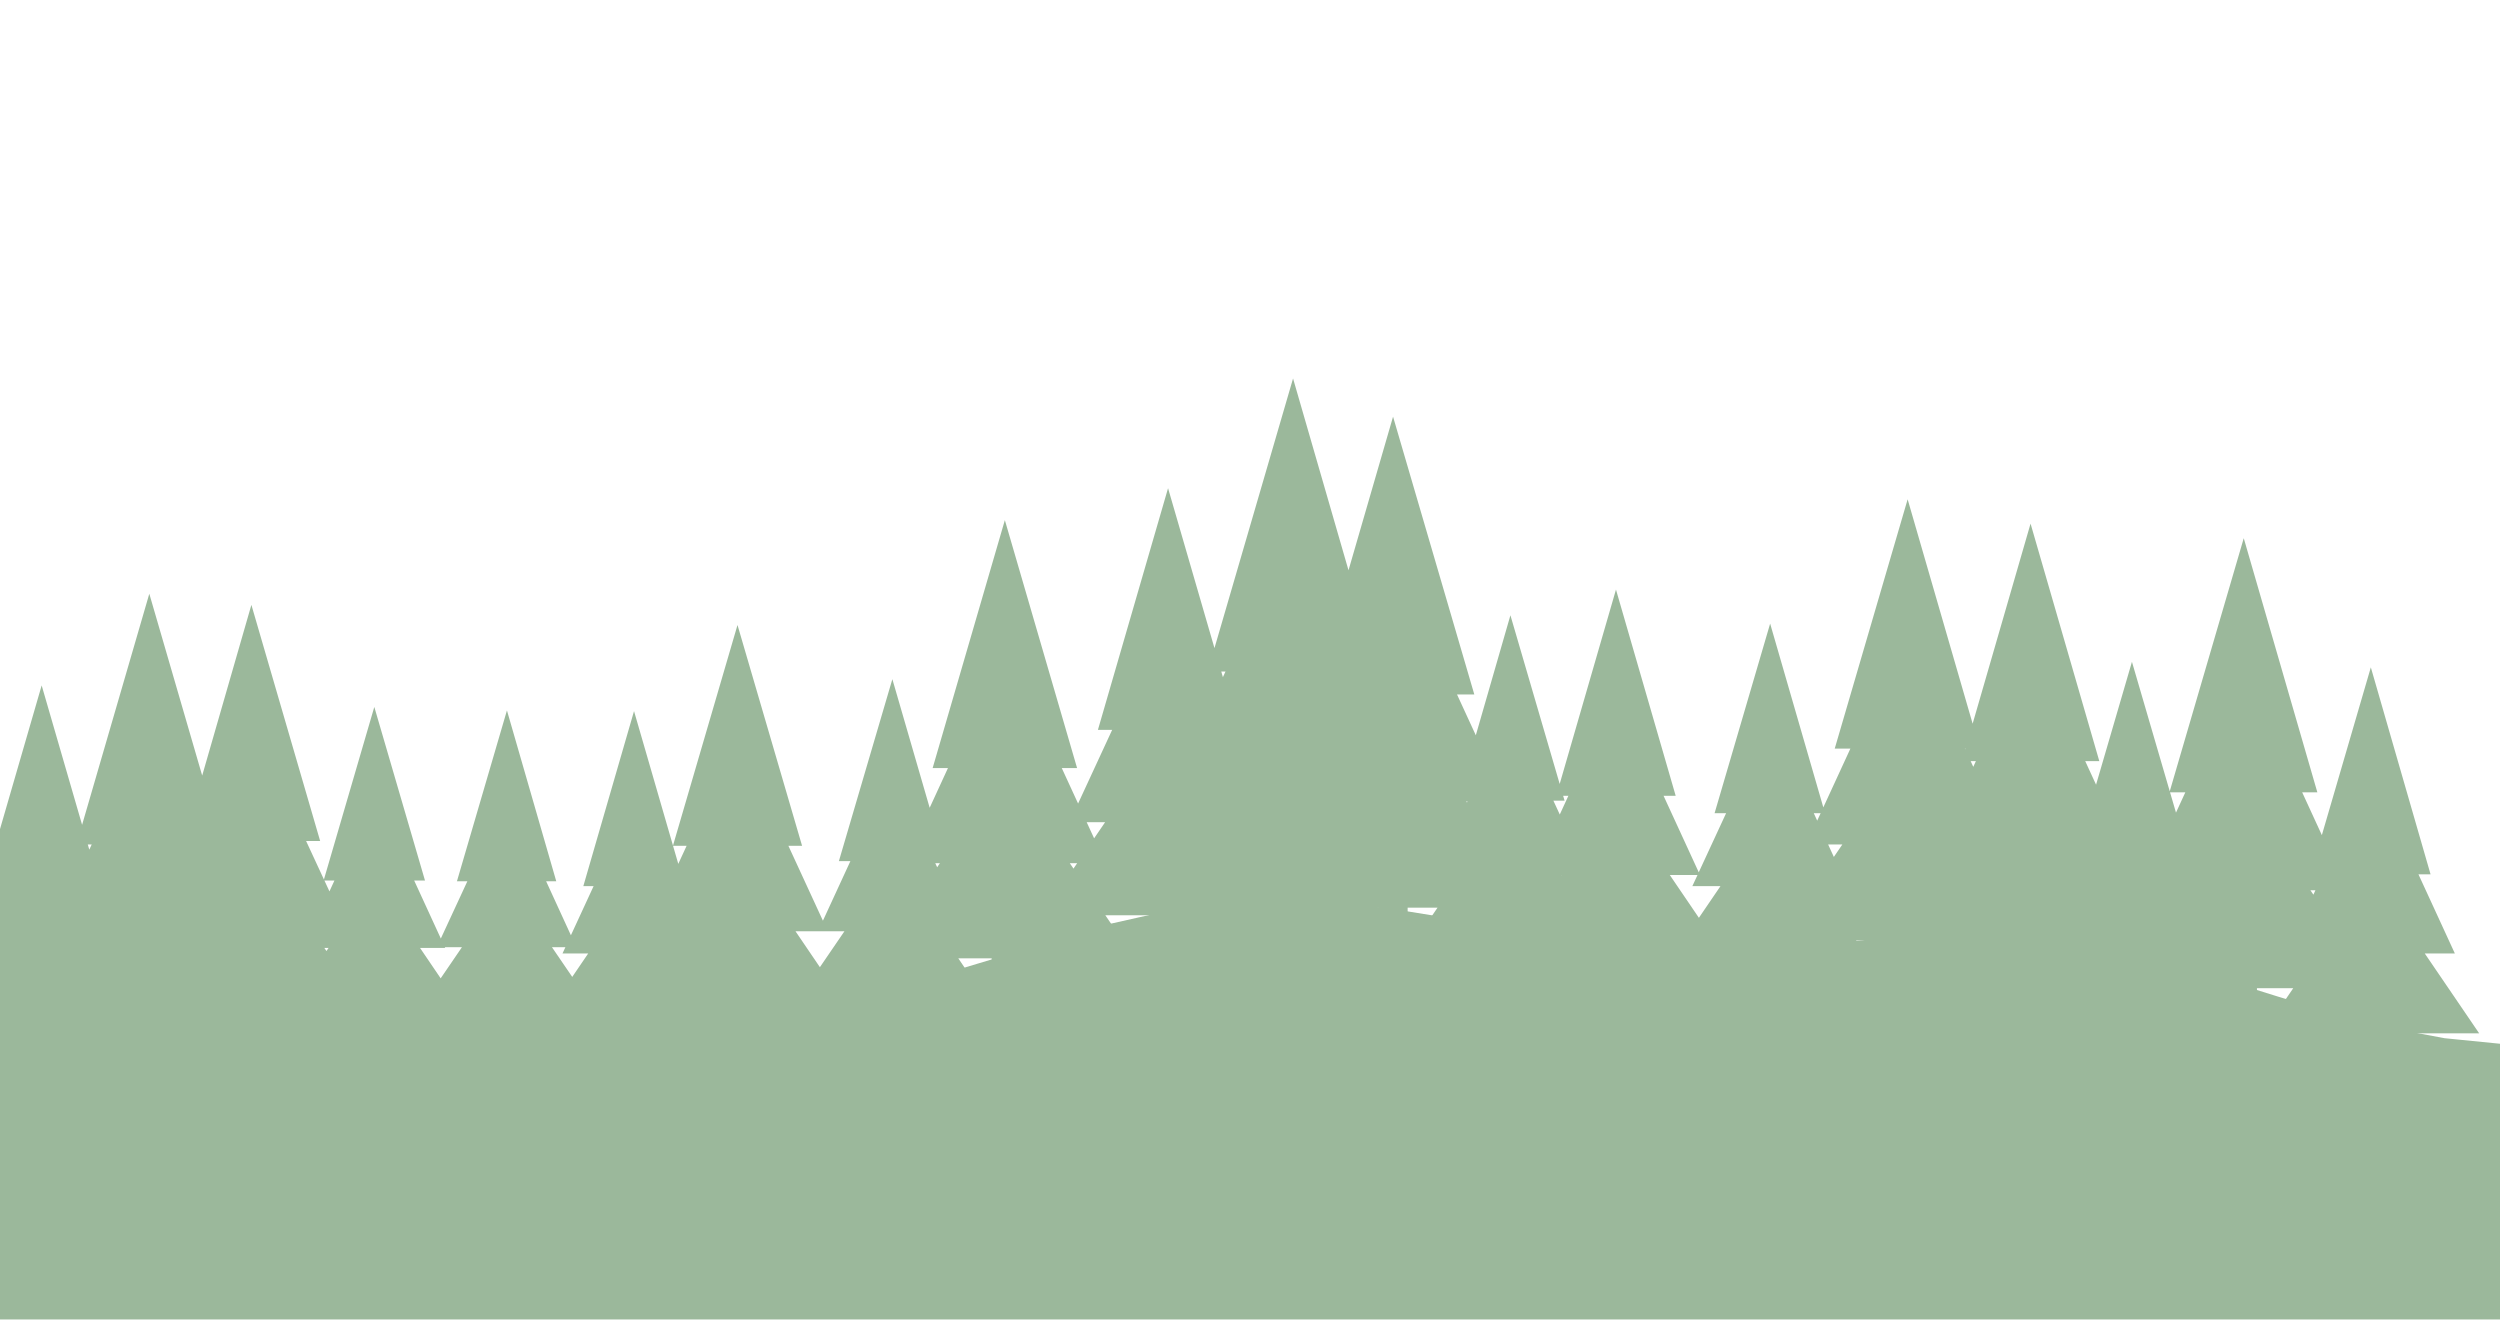
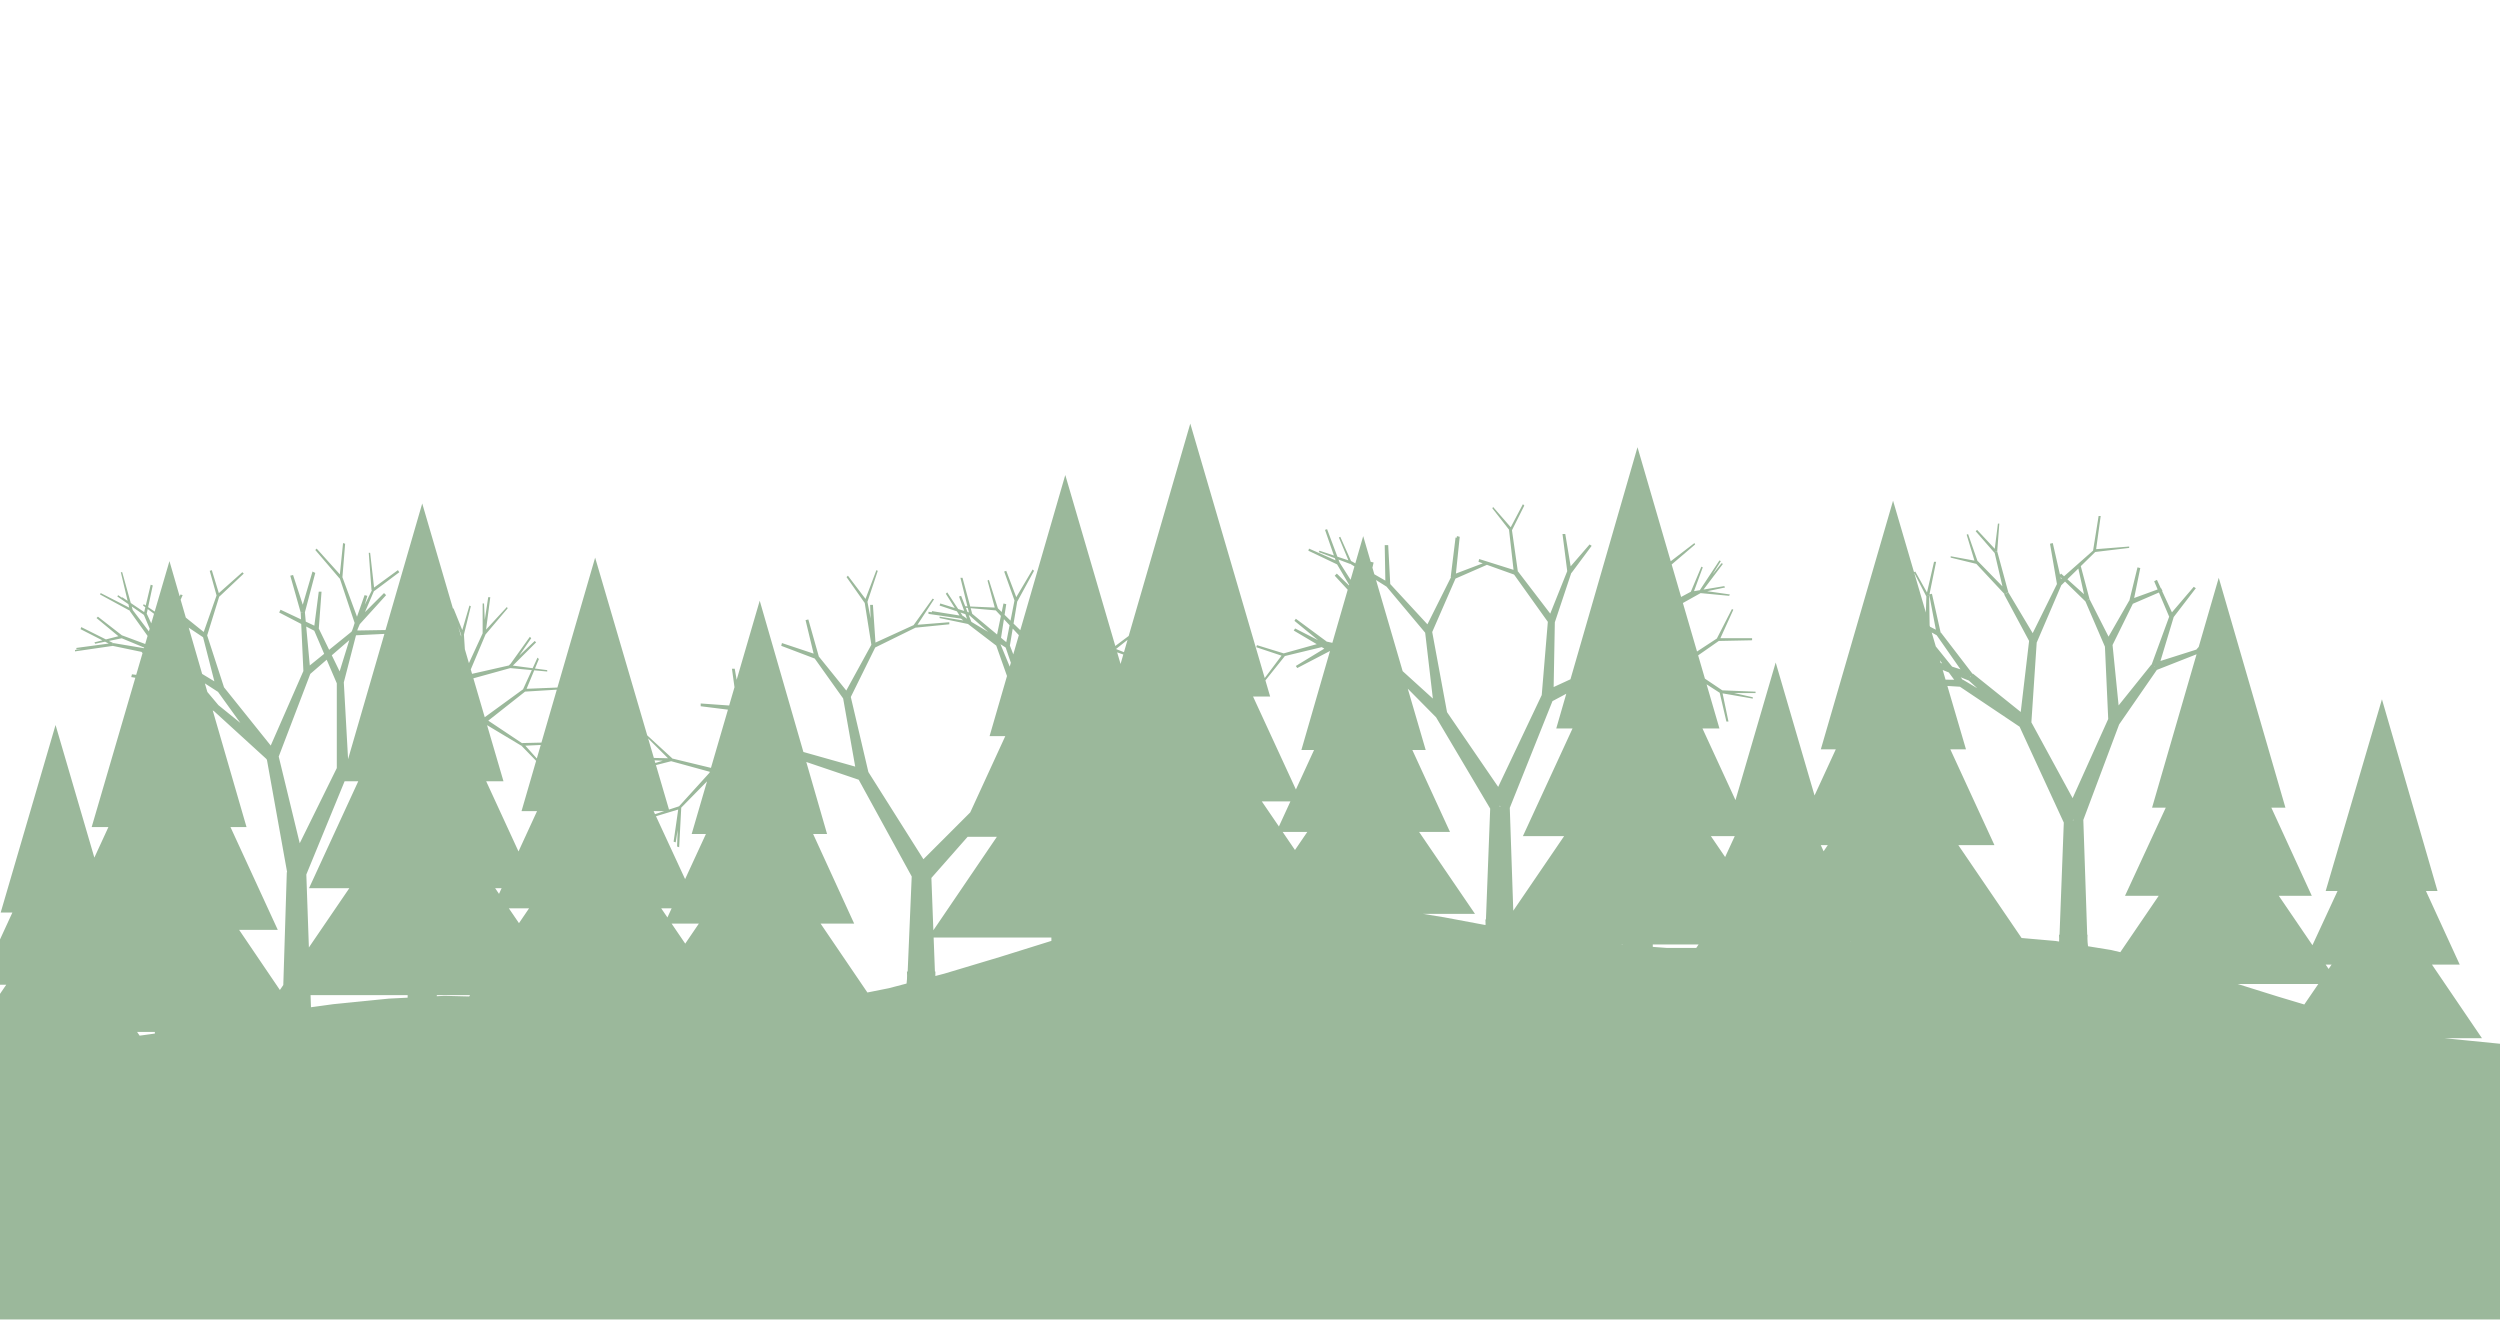
<svg xmlns="http://www.w3.org/2000/svg" width="360" height="190" viewBox="0 0 360 190">
-   <path fill="#9bb89b" d="M0,190 L0,150.3 L8,150.3 L16,149.7 L24,148.6 L32,147.2 L40,145.7 L48,144.6 L56,143.8 L64,143.4 L72,143.6 L80,144.0 L88,144.6 L96,145.1 L104,145.3 L112,144.9 L120,143.9 L128,142.3 L136,140.2 L144,137.8 L152,135.3 L160,133.0 L168,131.2 L176,130.0 L184,129.6 L192,129.9 L200,130.8 L208,132.1 L216,133.6 L224,134.9 L232,135.9 L240,136.5 L248,136.5 L256,136.2 L264,135.7 L272,135.1 L280,134.7 L288,134.8 L296,135.5 L304,136.8 L312,138.7 L320,141.0 L328,143.5 L336,145.9 L344,148.0 L352,149.5 L360,150.3 L360,190 Z" />
-   <path fill="#9bb89b" d="M6.0,98.7 L14.7,128.7 L-2.7,128.7 Z M6.0,113.7 L18.2,140.3 L-6.2,140.3 Z M6.0,128.7 L21.7,151.8 L-9.7,151.8 Z M4.4,150.6 h3.2 V158.4 h-3.2 Z M21.5,85.5 L32.0,121.6 L11.0,121.6 Z M21.5,103.6 L36.2,135.5 L6.8,135.5 Z M21.5,121.6 L40.4,149.4 L2.6,149.4 Z M19.6,148.0 h3.8 V157.0 h-3.8 Z M36.2,87.1 L46.1,121.1 L26.4,121.1 Z M36.2,104.1 L50.1,134.1 L22.4,134.1 Z M36.2,121.1 L54.0,147.2 L18.5,147.2 Z M34.4,145.9 h3.6 V154.4 h-3.6 Z M53.9,101.8 L61.2,126.8 L46.6,126.8 Z M53.9,114.3 L64.1,136.5 L43.7,136.5 Z M53.9,126.8 L67.0,146.1 L40.8,146.1 Z M52.6,145.1 h2.6 V151.9 h-2.6 Z M73.0,102.3 L80.1,126.9 L65.8,126.9 Z M73.0,114.6 L83.0,136.4 L62.9,136.4 Z M73.0,126.9 L85.9,145.8 L60.1,145.8 Z M71.7,144.9 h2.6 V151.6 h-2.6 Z M91.3,102.4 L98.6,127.6 L84.0,127.6 Z M91.3,115.0 L101.6,137.3 L81.0,137.3 Z M91.3,127.6 L104.5,147.0 L78.1,147.0 Z M90.0,146.0 h2.7 V152.9 h-2.7 Z M106.2,90.0 L115.5,121.8 L96.9,121.8 Z M106.2,105.9 L119.2,134.1 L93.2,134.1 Z M106.2,121.8 L122.9,146.4 L89.5,146.4 Z M104.5,145.1 h3.4 V153.3 h-3.4 Z M128.5,97.8 L136.1,124.0 L120.8,124.0 Z M128.5,110.9 L139.2,134.1 L117.8,134.1 Z M128.5,124.0 L142.2,144.2 L114.7,144.2 Z M127.1,143.2 h2.8 V150.2 h-2.8 Z M144.7,74.9 L155.1,110.6 L134.3,110.6 Z M144.7,92.8 L159.2,124.3 L130.2,124.3 Z M144.7,110.6 L163.4,138.0 L126.0,138.0 Z M142.8,136.7 h3.8 V145.5 h-3.8 Z M168.2,70.3 L178.3,105.1 L158.1,105.1 Z M168.2,87.7 L182.3,118.4 L154.0,118.4 Z M168.2,105.1 L186.4,131.8 L150.0,131.8 Z M166.3,130.4 h3.7 V139.1 h-3.7 Z M186.2,54.5 L198.4,96.7 L173.9,96.7 Z M186.2,75.6 L203.3,112.9 L169.0,112.9 Z M186.2,96.7 L208.2,129.1 L164.1,129.1 Z M183.9,127.5 h4.5 V137.6 h-4.5 Z M200.6,60.0 L212.3,100.0 L189.0,100.0 Z M200.6,80.0 L216.9,115.4 L184.3,115.4 Z M200.6,100.0 L221.6,130.7 L179.7,130.7 Z M198.5,129.2 h4.2 V138.9 h-4.2 Z M217.5,88.6 L225.3,115.3 L209.8,115.3 Z M217.5,101.9 L228.4,125.5 L206.7,125.5 Z M217.5,115.3 L231.5,135.7 L203.6,135.7 Z M216.1,134.7 h2.8 V141.8 h-2.8 Z M232.7,84.9 L241.3,114.6 L224.1,114.6 Z M232.7,99.7 L244.8,126.0 L220.6,126.0 Z M232.7,114.6 L248.2,137.4 L217.1,137.4 Z M231.1,136.3 h3.1 V144.0 h-3.1 Z M254.9,89.8 L262.8,117.1 L246.9,117.1 Z M254.9,103.4 L266.0,127.6 L243.7,127.6 Z M254.9,117.1 L269.1,138.1 L240.6,138.1 Z M253.4,137.0 h2.9 V144.3 h-2.9 Z M274.7,71.9 L285.1,107.8 L264.2,107.8 Z M274.7,89.9 L289.3,121.6 L260.1,121.6 Z M274.7,107.8 L293.5,135.4 L255.9,135.4 Z M272.8,134.0 h3.8 V142.9 h-3.8 Z M292.4,75.4 L302.3,109.6 L282.5,109.6 Z M292.4,92.5 L306.3,122.7 L278.5,122.7 Z M292.4,109.6 L310.3,135.8 L274.5,135.8 Z M290.6,134.5 h3.6 V143.1 h-3.6 Z M307.0,95.3 L314.3,120.3 L299.7,120.3 Z M307.0,107.8 L317.2,130.0 L296.8,130.0 Z M307.0,120.3 L320.1,139.6 L293.9,139.6 Z M305.7,138.6 h2.6 V145.4 h-2.6 Z M323.1,77.5 L333.7,114.1 L312.4,114.1 Z M323.1,95.8 L338.0,128.2 L308.2,128.2 Z M323.1,114.1 L342.3,142.3 L303.9,142.3 Z M321.1,140.9 h3.9 V150.0 h-3.9 Z M341.4,96.1 L350.0,125.9 L332.7,125.9 Z M341.4,111.0 L353.5,137.3 L329.2,137.3 Z M341.4,125.9 L357.0,148.8 L325.8,148.8 Z M339.8,147.7 h3.2 V155.4 h-3.2 Z " />
+   <path fill="#9bb89b" d="M0,190 L0,150.3 L8,150.3 L16,149.7 L24,148.6 L32,147.2 L40,145.7 L48,144.6 L56,143.8 L64,143.4 L72,143.6 L80,144.0 L88,144.6 L96,145.1 L104,145.3 L112,144.9 L120,143.9 L128,142.3 L136,140.2 L144,137.8 L152,135.3 L160,133.0 L168,131.2 L176,130.0 L184,129.6 L192,129.9 L200,130.8 L208,132.1 L216,133.6 L224,134.9 L232,135.9 L240,136.5 L248,136.5 L256,136.2 L264,135.7 L272,135.1 L280,134.7 L288,134.8 L296,135.5 L304,136.8 L312,138.7 L320,141.0 L328,143.5 L336,145.9 L344,148.0 L352,149.5 L360,150.3 L360,190 Z M8.0,104.4 L15.9,131.4 L0.1,131.4 Z M8.0,117.9 L19.0,141.8 L-3.0,141.8 Z M8.0,131.4 L22.2,152.2 L-6.2,152.2 Z M6.6,151.1 h2.9 V158.3 h-2.9 Z M24.4,80.8 L35.5,119.1 L13.2,119.1 Z M24.4,100.0 L40.0,133.9 L8.8,133.9 Z M24.4,119.1 L44.4,148.6 L4.3,148.6 Z M22.3,147.1 h4.1 V156.5 h-4.1 Z M40.5,151.3 L41.3,125.6 L44.1,125.6 L45.0,151.3 Z M41.4,125.9 L38.4,109.2 L40.1,108.8 L44.1,125.3 Z M38.7,109.6 L30.7,102.3 L31.4,101.5 L39.8,108.3 Z M30.8,102.4 L24.3,98.4 L24.6,97.8 L31.3,101.5 Z M24.4,98.4 L18.9,97.5 L19.0,97.1 L24.5,97.8 Z M24.2,98.3 L20.4,93.9 L20.7,93.6 L24.7,97.9 Z M30.7,102.3 L25.8,95.9 L26.3,95.4 L31.5,101.6 Z M25.9,95.9 L21.1,93.4 L21.2,93.0 L26.2,95.4 Z M25.7,95.7 L24.1,89.8 L24.5,89.6 L26.4,95.6 Z M24.2,89.9 L20.6,87.2 L20.7,87.0 L24.4,89.5 Z M24.1,89.6 L26.0,85.6 L26.3,85.7 L24.5,89.8 Z M38.4,108.7 L43.7,96.6 L44.7,97.0 L40.0,109.3 Z M43.7,96.9 L43.3,88.2 L43.9,88.1 L44.7,96.8 Z M43.3,88.2 L41.8,82.9 L42.2,82.8 L43.9,88.0 Z M43.3,88.1 L45.0,82.3 L45.4,82.5 L43.9,88.2 Z M43.9,96.4 L50.7,90.9 L51.2,91.4 L44.5,97.2 Z M50.6,91.1 L52.5,85.7 L52.9,85.8 L51.3,91.3 Z M50.9,90.8 L57.0,90.7 L57.0,91.2 L50.9,91.5 Z M56.9,90.8 L60.6,88.3 L60.8,88.6 L57.1,91.1 Z M57.1,90.8 L60.5,92.8 L60.4,93.1 L56.9,91.1 Z M56.9,90.7 L60.9,89.8 L60.9,90.0 L57.0,91.1 Z M50.6,91.0 L53.6,84.9 L53.9,85.0 L51.2,91.3 Z M53.5,85.0 L53.1,79.6 L53.3,79.6 L53.9,84.9 Z M53.6,84.8 L57.3,82.1 L57.5,82.4 L53.9,85.1 Z M38.5,109.5 L31.3,99.5 L32.2,98.9 L39.9,108.5 Z M31.5,99.7 L23.2,94.3 L23.6,93.7 L32.0,98.8 Z M23.3,94.3 L17.5,91.9 L17.6,91.5 L23.5,93.7 Z M17.6,91.9 L13.7,92.7 L13.6,92.5 L17.5,91.5 Z M17.4,91.9 L13.9,89.0 L14.1,88.8 L17.7,91.6 Z M23.1,94.2 L20.7,88.5 L21.1,88.3 L23.7,93.9 Z M20.8,88.6 L17.5,86.3 L17.6,86.0 L21.0,88.3 Z M20.7,88.4 L21.7,84.2 L22.0,84.3 L21.1,88.5 Z M20.8,88.6 L16.9,85.9 L17.0,85.7 L21.0,88.3 Z M31.2,99.4 L29.2,91.6 L29.8,91.4 L32.3,99.1 Z M29.3,91.8 L24.8,87.9 L25.1,87.6 L29.7,91.3 Z M29.2,91.4 L31.2,85.7 L31.6,85.8 L29.8,91.6 Z M31.2,85.8 L30.2,82.2 L30.5,82.1 L31.6,85.7 Z M31.3,85.6 L34.9,82.4 L35.1,82.6 L31.6,85.9 Z M29.3,91.8 L24.8,88.8 L25.0,88.5 L29.7,91.2 Z M31.5,99.7 L23.3,94.4 L23.6,93.8 L32.0,98.8 Z M23.4,94.5 L16.2,93.0 L16.3,92.6 L23.5,93.8 Z M16.2,93.0 L11.0,93.5 L11.0,93.3 L16.2,92.6 Z M16.1,92.9 L11.6,90.6 L11.7,90.3 L16.3,92.6 Z M16.3,93.0 L10.8,93.8 L10.8,93.6 L16.2,92.6 Z M23.2,94.3 L18.7,88.0 L19.0,87.7 L23.7,93.9 Z M18.8,88.0 L14.4,85.6 L14.5,85.4 L19.0,87.7 Z M18.7,87.9 L17.4,82.4 L17.6,82.4 L19.1,87.8 Z M41.4,125.0 L48.6,110.4 L50.2,111.1 L44.0,126.2 Z M48.5,110.8 L48.5,98.2 L49.5,98.1 L50.2,110.7 Z M48.5,98.4 L45.2,90.7 L45.9,90.5 L49.5,97.9 Z M45.4,90.9 L40.2,88.2 L40.4,87.8 L45.7,90.3 Z M45.2,90.6 L45.9,85.2 L46.3,85.2 L45.9,90.6 Z M48.5,98.0 L51.1,89.6 L51.7,89.8 L49.5,98.3 Z M51.1,89.8 L48.9,83.2 L49.3,83.1 L51.7,89.6 Z M48.9,83.3 L45.4,79.2 L45.6,79.0 L49.2,83.0 Z M48.9,83.1 L49.4,78.2 L49.7,78.3 L49.3,83.2 Z M51.2,89.5 L55.3,85.4 L55.6,85.7 L51.7,90.0 Z M49.0,110.0 L60.4,104.6 L60.8,105.5 L49.8,111.5 Z M60.2,104.7 L66.7,97.4 L67.2,97.9 L61.0,105.4 Z M66.6,97.7 L66.4,91.4 L66.8,91.3 L67.2,97.6 Z M66.4,91.4 L65.1,87.7 L65.3,87.6 L66.8,91.3 Z M66.4,91.3 L67.6,87.2 L67.8,87.3 L66.8,91.4 Z M66.8,97.3 L73.4,95.8 L73.5,96.2 L67.0,98.0 Z M73.3,95.9 L76.3,91.7 L76.5,91.9 L73.6,96.1 Z M73.5,95.8 L78.8,96.5 L78.8,96.7 L73.4,96.2 Z M73.3,95.8 L77.0,92.3 L77.2,92.5 L73.6,96.1 Z M66.6,97.5 L69.5,91.2 L69.9,91.4 L67.2,97.8 Z M69.5,91.3 L69.5,86.9 L69.7,86.9 L69.9,91.3 Z M69.5,91.2 L73.0,87.4 L73.1,87.6 L69.8,91.5 Z M69.5,91.3 L70.3,86.0 L70.6,86.0 L69.9,91.4 Z M60.5,104.5 L69.7,103.5 L69.8,104.1 L60.7,105.6 Z M69.5,103.5 L75.4,99.2 L75.6,99.6 L69.9,104.1 Z M75.3,99.3 L77.4,94.7 L77.6,94.9 L75.7,99.5 Z M75.5,99.2 L80.4,99.0 L80.4,99.3 L75.5,99.6 Z M69.9,103.5 L75.3,107.1 L75.1,107.4 L69.6,104.1 Z M75.2,107.0 L79.5,107.0 L79.5,107.2 L75.2,107.4 Z M75.4,107.1 L78.8,110.9 L78.6,111.0 L75.1,107.4 Z M75.2,107.0 L79.4,106.9 L79.4,107.1 L75.2,107.4 Z M36.9,151.3 Q40.9,148.6 40.7,144.1 L44.7,144.1 Q44.5,148.6 48.6,151.3 Z M60.8,72.5 L72.5,112.5 L49.2,112.5 Z M60.8,92.5 L77.1,127.9 L44.5,127.9 Z M60.8,112.5 L81.8,143.3 L39.8,143.3 Z M58.7,141.8 h4.2 V151.5 h-4.2 Z M85.7,80.3 L96.4,116.8 L75.1,116.8 Z M85.7,98.6 L100.6,130.8 L70.9,130.8 Z M85.7,116.8 L104.8,144.9 L66.6,144.9 Z M83.8,143.5 h3.9 V152.5 h-3.9 Z M109.4,86.5 L119.1,120.1 L99.6,120.1 Z M109.4,103.3 L123.0,133.0 L95.7,133.0 Z M109.4,120.1 L127.0,146.0 L91.8,146.0 Z M107.6,144.7 h3.6 V153.1 h-3.6 Z M130.4,147.1 L131.3,125.9 L134.1,125.9 L134.9,147.1 Z M131.5,126.6 L123.5,112.0 L125.0,111.1 L133.9,125.2 Z M124.0,112.4 L111.9,108.3 L112.2,107.3 L124.6,110.8 Z M112.3,108.3 L103.0,111.3 L102.7,110.7 L111.9,107.3 Z M103.1,111.2 L98.0,116.4 L97.7,116.2 L102.6,110.8 Z M98.1,116.3 L97.8,122.0 L97.5,121.9 L97.7,116.3 Z M97.9,116.5 L92.6,118.1 L92.6,117.8 L97.8,116.1 Z M98.1,116.3 L97.3,121.3 L97.0,121.2 L97.7,116.3 Z M102.8,111.3 L96.6,109.6 L96.7,109.2 L102.9,110.7 Z M96.7,109.6 L92.0,110.8 L91.9,110.6 L96.6,109.2 Z M96.5,109.5 L93.0,106.0 L93.1,105.8 L96.8,109.2 Z M96.6,109.6 L92.4,109.4 L92.4,109.1 L96.7,109.2 Z M111.7,108.2 L106.2,102.3 L106.7,101.8 L112.5,107.4 Z M106.5,102.4 L100.9,101.7 L100.9,101.3 L106.5,101.7 Z M106.2,102.1 L105.4,96.3 L105.8,96.3 L106.8,102.0 Z M123.4,111.8 L121.4,100.5 L122.5,100.3 L125.1,111.4 Z M121.5,100.7 L117.3,94.8 L117.8,94.4 L122.4,100.1 Z M117.5,94.9 L112.5,93.0 L112.6,92.6 L117.7,94.3 Z M117.3,94.7 L116.0,89.3 L116.4,89.2 L117.9,94.5 Z M121.5,100.1 L125.5,92.8 L126.1,93.1 L122.4,100.6 Z M125.5,93.0 L124.5,86.7 L124.9,86.6 L126.1,92.9 Z M124.5,86.8 L121.9,83.1 L122.1,82.9 L124.9,86.6 Z M124.5,86.6 L126.2,82.1 L126.4,82.2 L124.9,86.7 Z M125.7,92.7 L131.6,90.0 L131.8,90.4 L125.9,93.3 Z M131.5,90.1 L134.3,86.2 L134.5,86.3 L131.9,90.3 Z M131.7,90.0 L136.7,89.6 L136.7,89.9 L131.7,90.4 Z M125.5,93.0 L125.3,87.1 L125.7,87.1 L126.1,93.0 Z M131.7,125.0 L143.5,113.2 L144.8,114.3 L133.7,126.9 Z M143.3,113.5 L147.7,101.4 L148.7,101.7 L145.0,114.0 Z M147.7,101.7 L144.8,93.2 L145.4,92.9 L148.7,101.4 Z M144.9,93.3 L139.7,88.7 L139.9,88.3 L145.3,92.8 Z M139.8,88.7 L135.3,87.2 L135.4,86.9 L139.9,88.3 Z M139.6,88.5 L138.3,83.2 L138.6,83.2 L140.0,88.4 Z M144.8,93.0 L146.1,86.4 L146.5,86.5 L145.4,93.1 Z M146.1,86.5 L144.6,82.3 L144.9,82.2 L146.5,86.4 Z M146.1,86.4 L148.7,82.0 L148.9,82.2 L146.5,86.6 Z M144.9,93.3 L139.6,89.9 L139.8,89.5 L145.3,92.8 Z M139.6,89.9 L135.3,89.0 L135.3,88.8 L139.7,89.5 Z M139.5,89.8 L138.1,85.9 L138.4,85.8 L139.9,89.6 Z M147.9,101.1 L155.1,96.2 L155.5,96.8 L148.5,102.0 Z M155.0,96.4 L156.7,90.6 L157.1,90.7 L155.6,96.6 Z M156.7,90.7 L155.6,86.8 L155.9,86.8 L157.1,90.6 Z M156.7,90.5 L158.5,87.1 L158.7,87.2 L157.1,90.7 Z M155.2,96.2 L160.4,93.9 L160.5,94.2 L155.4,96.8 Z M147.7,101.6 L147.3,92.0 L148.0,91.9 L148.7,101.5 Z M147.4,92.2 L143.3,87.8 L143.6,87.5 L147.9,91.7 Z M143.4,87.9 L138.9,87.5 L138.9,87.3 L143.5,87.5 Z M143.3,87.7 L142.2,83.6 L142.4,83.5 L143.7,87.6 Z M147.4,91.7 L151.8,86.6 L152.1,86.9 L147.9,92.2 Z M151.8,86.8 L152.0,81.9 L152.2,81.9 L152.2,86.8 Z M151.9,86.6 L156.0,84.4 L156.1,84.6 L152.1,86.9 Z M143.8,112.9 L153.9,109.6 L154.3,110.6 L144.4,114.6 Z M153.7,109.7 L158.9,104.6 L159.4,105.1 L154.5,110.5 Z M158.8,104.7 L161.0,100.0 L161.4,100.2 L159.4,105.0 Z M159.1,104.6 L163.7,103.7 L163.8,104.1 L159.2,105.2 Z M154.3,109.6 L160.3,112.2 L160.1,112.8 L153.9,110.6 Z M160.1,112.2 L165.1,110.7 L165.2,111.1 L160.3,112.8 Z M160.4,112.2 L163.7,114.9 L163.5,115.2 L160.0,112.7 Z M160.2,112.2 L164.5,112.3 L164.5,112.7 L160.2,112.8 Z M143.3,113.6 L146.3,100.7 L147.3,100.9 L145.0,113.9 Z M146.3,101.0 L143.4,92.8 L144.0,92.6 L147.3,100.6 Z M143.5,93.0 L138.4,89.1 L138.7,88.7 L143.9,92.5 Z M138.5,89.1 L134.2,88.3 L134.2,88.0 L138.6,88.7 Z M138.4,89.0 L136.2,85.5 L136.4,85.3 L138.7,88.8 Z M138.5,89.1 L133.7,88.4 L133.7,88.1 L138.6,88.7 Z M143.3,92.7 L144.5,86.9 L144.9,87.0 L144.0,92.8 Z M146.5,100.4 L153.8,94.6 L154.2,95.1 L147.1,101.2 Z M153.7,94.7 L156.1,89.3 L156.5,89.5 L154.3,95.0 Z M154.0,94.5 L160.2,93.3 L160.3,93.7 L154.1,95.2 Z M160.1,93.4 L164.1,90.4 L164.3,90.6 L160.4,93.7 Z M160.3,93.3 L165.1,95.2 L165.0,95.4 L160.2,93.7 Z M126.8,147.1 Q130.9,144.4 130.6,139.9 L134.7,139.9 Q134.5,144.4 138.5,147.1 Z M153.4,68.4 L164.4,106.0 L142.5,106.0 Z M153.4,87.2 L168.8,120.5 L138.1,120.5 Z M153.4,106.0 L173.2,135.0 L133.7,135.0 Z M151.4,133.6 h4.0 V142.8 h-4.0 Z M171.4,61.0 L182.9,100.3 L160.0,100.3 Z M171.4,80.7 L187.4,115.4 L155.4,115.4 Z M171.4,100.3 L192.0,130.5 L150.9,130.5 Z M169.4,129.0 h4.2 V138.6 h-4.2 Z M196.3,77.2 L205.3,108.0 L187.4,108.0 Z M196.3,92.6 L208.8,119.8 L183.8,119.8 Z M196.3,108.0 L212.4,131.6 L180.2,131.6 Z M194.7,130.4 h3.3 V138.3 h-3.3 Z M213.7,139.6 L214.6,116.1 L217.4,116.1 L218.2,139.6 Z M214.8,116.8 L206.8,103.3 L208.2,102.3 L217.1,115.3 Z M206.9,103.4 L198.7,95.1 L199.4,94.3 L208.1,102.2 Z M199.0,95.2 L191.3,93.7 L191.5,93.1 L199.2,94.2 Z M191.6,93.7 L186.8,96.2 L186.6,95.9 L191.2,93.1 Z M191.2,93.7 L186.3,90.8 L186.5,90.5 L191.6,93.1 Z M198.6,94.9 L195.8,86.7 L196.4,86.5 L199.6,94.5 Z M195.9,86.9 L192.2,82.9 L192.5,82.6 L196.4,86.4 Z M195.8,86.5 L197.4,80.9 L197.8,81.0 L196.5,86.7 Z M195.8,86.8 L192.5,81.2 L192.9,81.0 L196.4,86.5 Z M192.6,81.3 L188.4,79.3 L188.5,79.0 L192.8,80.9 Z M192.5,81.2 L190.8,76.3 L191.1,76.2 L192.9,81.0 Z M198.9,95.2 L190.9,93.0 L191.1,92.4 L199.2,94.2 Z M191.1,93.0 L184.9,94.5 L184.8,94.1 L190.9,92.4 Z M185.0,94.5 L182.2,98.0 L182.0,97.8 L184.7,94.2 Z M184.8,94.5 L180.9,93.2 L181.0,92.9 L184.9,94.1 Z M190.8,93.0 L186.4,89.4 L186.6,89.1 L191.2,92.5 Z M206.6,102.9 L205.2,90.9 L206.2,90.8 L208.4,102.7 Z M205.3,91.2 L199.6,84.4 L200.1,84.0 L206.1,90.5 Z M199.7,84.5 L194.3,81.1 L194.6,80.8 L200.0,83.9 Z M194.4,81.2 L189.9,79.5 L190.0,79.3 L194.5,80.8 Z M194.3,81.0 L192.8,77.4 L193.0,77.3 L194.6,80.9 Z M199.5,84.2 L199.4,78.5 L199.9,78.5 L200.2,84.2 Z M205.2,90.6 L209.0,83.0 L209.6,83.3 L206.2,91.1 Z M208.9,83.1 L209.6,77.4 L210.0,77.5 L209.6,83.1 Z M209.1,82.8 L214.1,80.9 L214.2,81.3 L209.4,83.4 Z M208.9,83.1 L209.8,77.2 L210.2,77.3 L209.6,83.1 Z M214.7,115.5 L222.1,99.9 L223.7,100.6 L217.3,116.6 Z M222.0,100.2 L222.9,89.4 L223.9,89.4 L223.7,100.3 Z M223.0,89.7 L218.0,82.7 L218.6,82.3 L223.8,89.1 Z M218.2,82.8 L212.9,80.9 L213.0,80.5 L218.4,82.2 Z M218.0,82.5 L217.3,76.3 L217.7,76.2 L218.6,82.5 Z M217.4,76.4 L214.9,73.2 L215.0,73.0 L217.7,76.1 Z M217.4,76.2 L219.3,72.6 L219.5,72.8 L217.7,76.4 Z M222.9,89.2 L225.7,82.2 L226.3,82.4 L223.9,89.6 Z M225.7,82.4 L225.0,76.9 L225.4,76.9 L226.3,82.3 Z M225.7,82.1 L228.9,78.4 L229.2,78.6 L226.3,82.5 Z M222.5,99.5 L232.9,94.7 L233.4,95.7 L223.3,101.1 Z M232.7,94.9 L237.8,88.3 L238.3,88.7 L233.5,95.5 Z M237.7,88.4 L239.2,83.4 L239.6,83.5 L238.4,88.6 Z M237.9,88.2 L243.5,85.2 L243.7,85.6 L238.2,88.8 Z M243.4,85.4 L245.0,81.6 L245.2,81.7 L243.8,85.5 Z M243.5,85.2 L248.3,84.4 L248.4,84.6 L243.6,85.6 Z M233.1,94.7 L242.0,95.4 L242.0,96.1 L233.1,95.7 Z M241.8,95.5 L247.3,91.9 L247.5,92.3 L242.2,96.0 Z M247.2,92.0 L249.4,87.7 L249.6,87.8 L247.6,92.2 Z M247.4,91.9 L252.3,91.9 L252.3,92.2 L247.4,92.3 Z M242.2,95.5 L248.0,99.4 L247.7,99.8 L241.8,96.0 Z M247.8,99.4 L252.8,99.6 L252.8,99.8 L247.8,99.8 Z M248.0,99.6 L248.9,103.9 L248.6,103.9 L247.6,99.6 Z M247.9,99.4 L252.4,100.4 L252.4,100.6 L247.8,99.8 Z M232.7,94.9 L238.6,88.2 L239.1,88.7 L233.5,95.6 Z M238.5,88.4 L239.6,81.7 L240.0,81.7 L239.2,88.5 Z M239.6,81.7 L238.8,77.4 L239.0,77.4 L240.0,81.7 Z M239.7,81.5 L244.0,78.2 L244.1,78.4 L240.0,81.9 Z M238.7,88.1 L244.7,85.0 L244.9,85.4 L239.0,88.7 Z M244.7,85.1 L247.9,81.1 L248.1,81.2 L245.0,85.3 Z M244.9,85.0 L249.1,85.6 L249.0,85.8 L244.8,85.4 Z M244.7,85.1 L247.6,80.7 L247.8,80.8 L245.0,85.3 Z M210.1,139.6 Q214.2,136.9 213.9,132.4 L218.0,132.4 Q217.8,136.9 221.8,139.6 Z M235.8,64.4 L247.6,104.9 L224.1,104.9 Z M235.8,84.6 L252.3,120.4 L219.3,120.4 Z M235.8,104.9 L257.0,136.0 L214.6,136.0 Z M233.7,134.4 h4.3 V144.2 h-4.3 Z M255.7,95.4 L262.8,119.7 L248.6,119.7 Z M255.7,107.6 L265.6,129.1 L245.8,129.1 Z M255.7,119.7 L268.5,138.5 L242.9,138.5 Z M254.4,137.6 h2.6 V144.2 h-2.6 Z M272.6,72.1 L283.1,107.9 L262.2,107.9 Z M272.6,90.0 L287.2,121.7 L258.0,121.7 Z M272.6,107.9 L291.4,135.5 L253.8,135.5 Z M270.7,134.1 h3.8 V143.0 h-3.8 Z M296.3,141.8 L297.2,118.1 L300.0,118.1 L300.8,141.8 Z M297.3,118.7 L290.8,104.6 L292.4,103.8 L299.8,117.4 Z M291.2,104.9 L282.1,98.8 L282.7,97.9 L292.1,103.5 Z M282.4,98.9 L274.4,98.4 L274.5,97.8 L282.4,97.9 Z M274.6,98.4 L269.7,102.0 L269.4,101.7 L274.2,97.8 Z M269.8,101.9 L268.0,105.7 L267.8,105.6 L269.4,101.7 Z M269.6,102.0 L265.3,103.8 L265.2,103.6 L269.5,101.6 Z M274.4,98.4 L268.7,96.8 L268.8,96.4 L274.5,97.8 Z M282.0,98.7 L277.3,92.3 L277.8,91.9 L282.8,98.1 Z M277.4,92.3 L272.8,89.4 L273.0,89.0 L277.7,91.8 Z M277.2,92.1 L277.4,85.8 L277.8,85.8 L277.9,92.1 Z M277.4,85.9 L275.6,82.4 L275.8,82.3 L277.7,85.7 Z M277.4,85.7 L278.5,80.9 L278.8,80.9 L277.8,85.8 Z M290.8,104.1 L292.2,92.2 L293.3,92.3 L292.5,104.3 Z M292.3,92.5 L288.6,85.6 L289.2,85.3 L293.2,92.0 Z M288.7,85.6 L284.5,81.1 L284.8,80.8 L289.1,85.2 Z M284.6,81.2 L280.9,80.3 L280.9,80.1 L284.7,80.8 Z M284.4,81.0 L283.2,77.0 L283.4,76.9 L284.8,80.9 Z M288.6,85.5 L287.2,79.5 L287.6,79.4 L289.2,85.3 Z M287.2,79.6 L284.5,76.5 L284.7,76.3 L287.5,79.3 Z M287.2,79.4 L287.7,75.4 L287.9,75.4 L287.6,79.4 Z M292.3,92.0 L296.3,83.9 L296.9,84.1 L293.3,92.5 Z M296.2,84.1 L295.2,78.3 L295.6,78.2 L296.9,83.9 Z M296.3,83.8 L301.5,79.2 L301.7,79.5 L296.8,84.3 Z M301.4,79.3 L302.2,74.3 L302.5,74.3 L301.8,79.4 Z M301.6,79.1 L306.6,78.7 L306.6,78.9 L301.6,79.5 Z M291.1,104.9 L283.4,97.9 L284.1,97.0 L292.2,103.5 Z M283.5,98.0 L276.6,95.2 L276.8,94.6 L283.9,96.9 Z M276.8,95.2 L271.7,96.6 L271.5,96.2 L276.6,94.6 Z M276.5,95.2 L272.8,92.0 L273.0,91.6 L276.9,94.7 Z M276.8,95.2 L272.1,96.4 L272.0,96.0 L276.6,94.6 Z M283.3,97.8 L278.9,91.5 L279.5,91.1 L284.1,97.1 Z M279.1,91.6 L274.1,88.8 L274.3,88.4 L279.4,91.0 Z M278.9,91.4 L277.8,85.6 L278.2,85.5 L279.5,91.3 Z M297.3,117.5 L303.6,103.5 L305.2,104.2 L299.8,118.6 Z M303.6,103.9 L303.1,92.9 L304.2,92.8 L305.3,103.8 Z M303.1,93.1 L300.3,86.6 L300.9,86.3 L304.1,92.6 Z M300.4,86.7 L296.5,82.9 L296.8,82.6 L300.8,86.2 Z M300.3,86.5 L299.2,81.5 L299.6,81.4 L300.9,86.3 Z M303.1,92.6 L306.6,86.5 L307.2,86.8 L304.1,93.1 Z M306.6,86.6 L307.8,81.7 L308.2,81.8 L307.2,86.7 Z M306.8,86.3 L311.2,84.7 L311.4,85.1 L307.0,87.0 Z M303.7,103.3 L309.8,95.7 L310.7,96.3 L305.1,104.4 Z M309.8,95.8 L312.4,88.7 L313.0,88.9 L310.8,96.2 Z M312.4,88.9 L310.2,83.7 L310.6,83.5 L313.0,88.7 Z M312.4,88.6 L315.9,84.5 L316.2,84.7 L312.9,89.0 Z M310.1,95.5 L316.4,93.5 L316.6,94.1 L310.5,96.5 Z M316.3,93.5 L319.6,89.9 L319.9,90.1 L316.8,94.0 Z M316.6,93.4 L320.9,94.9 L320.7,95.3 L316.4,94.1 Z M292.7,141.8 Q296.8,139.1 296.5,134.6 L300.6,134.6 Q300.4,139.1 304.4,141.8 Z M319.5,83.2 L329.1,116.3 L309.9,116.3 Z M319.5,99.8 L332.9,129.0 L306.0,129.0 Z M319.5,116.3 L336.8,141.7 L302.2,141.7 Z M317.7,140.5 h3.5 V148.8 h-3.5 Z M343.0,100.7 L351.0,128.3 L334.9,128.3 Z M343.0,114.5 L354.2,138.9 L331.7,138.9 Z M343.0,128.3 L357.4,149.5 L328.5,149.5 Z M341.5,148.5 h2.9 V155.8 h-2.9 Z " />
</svg>
